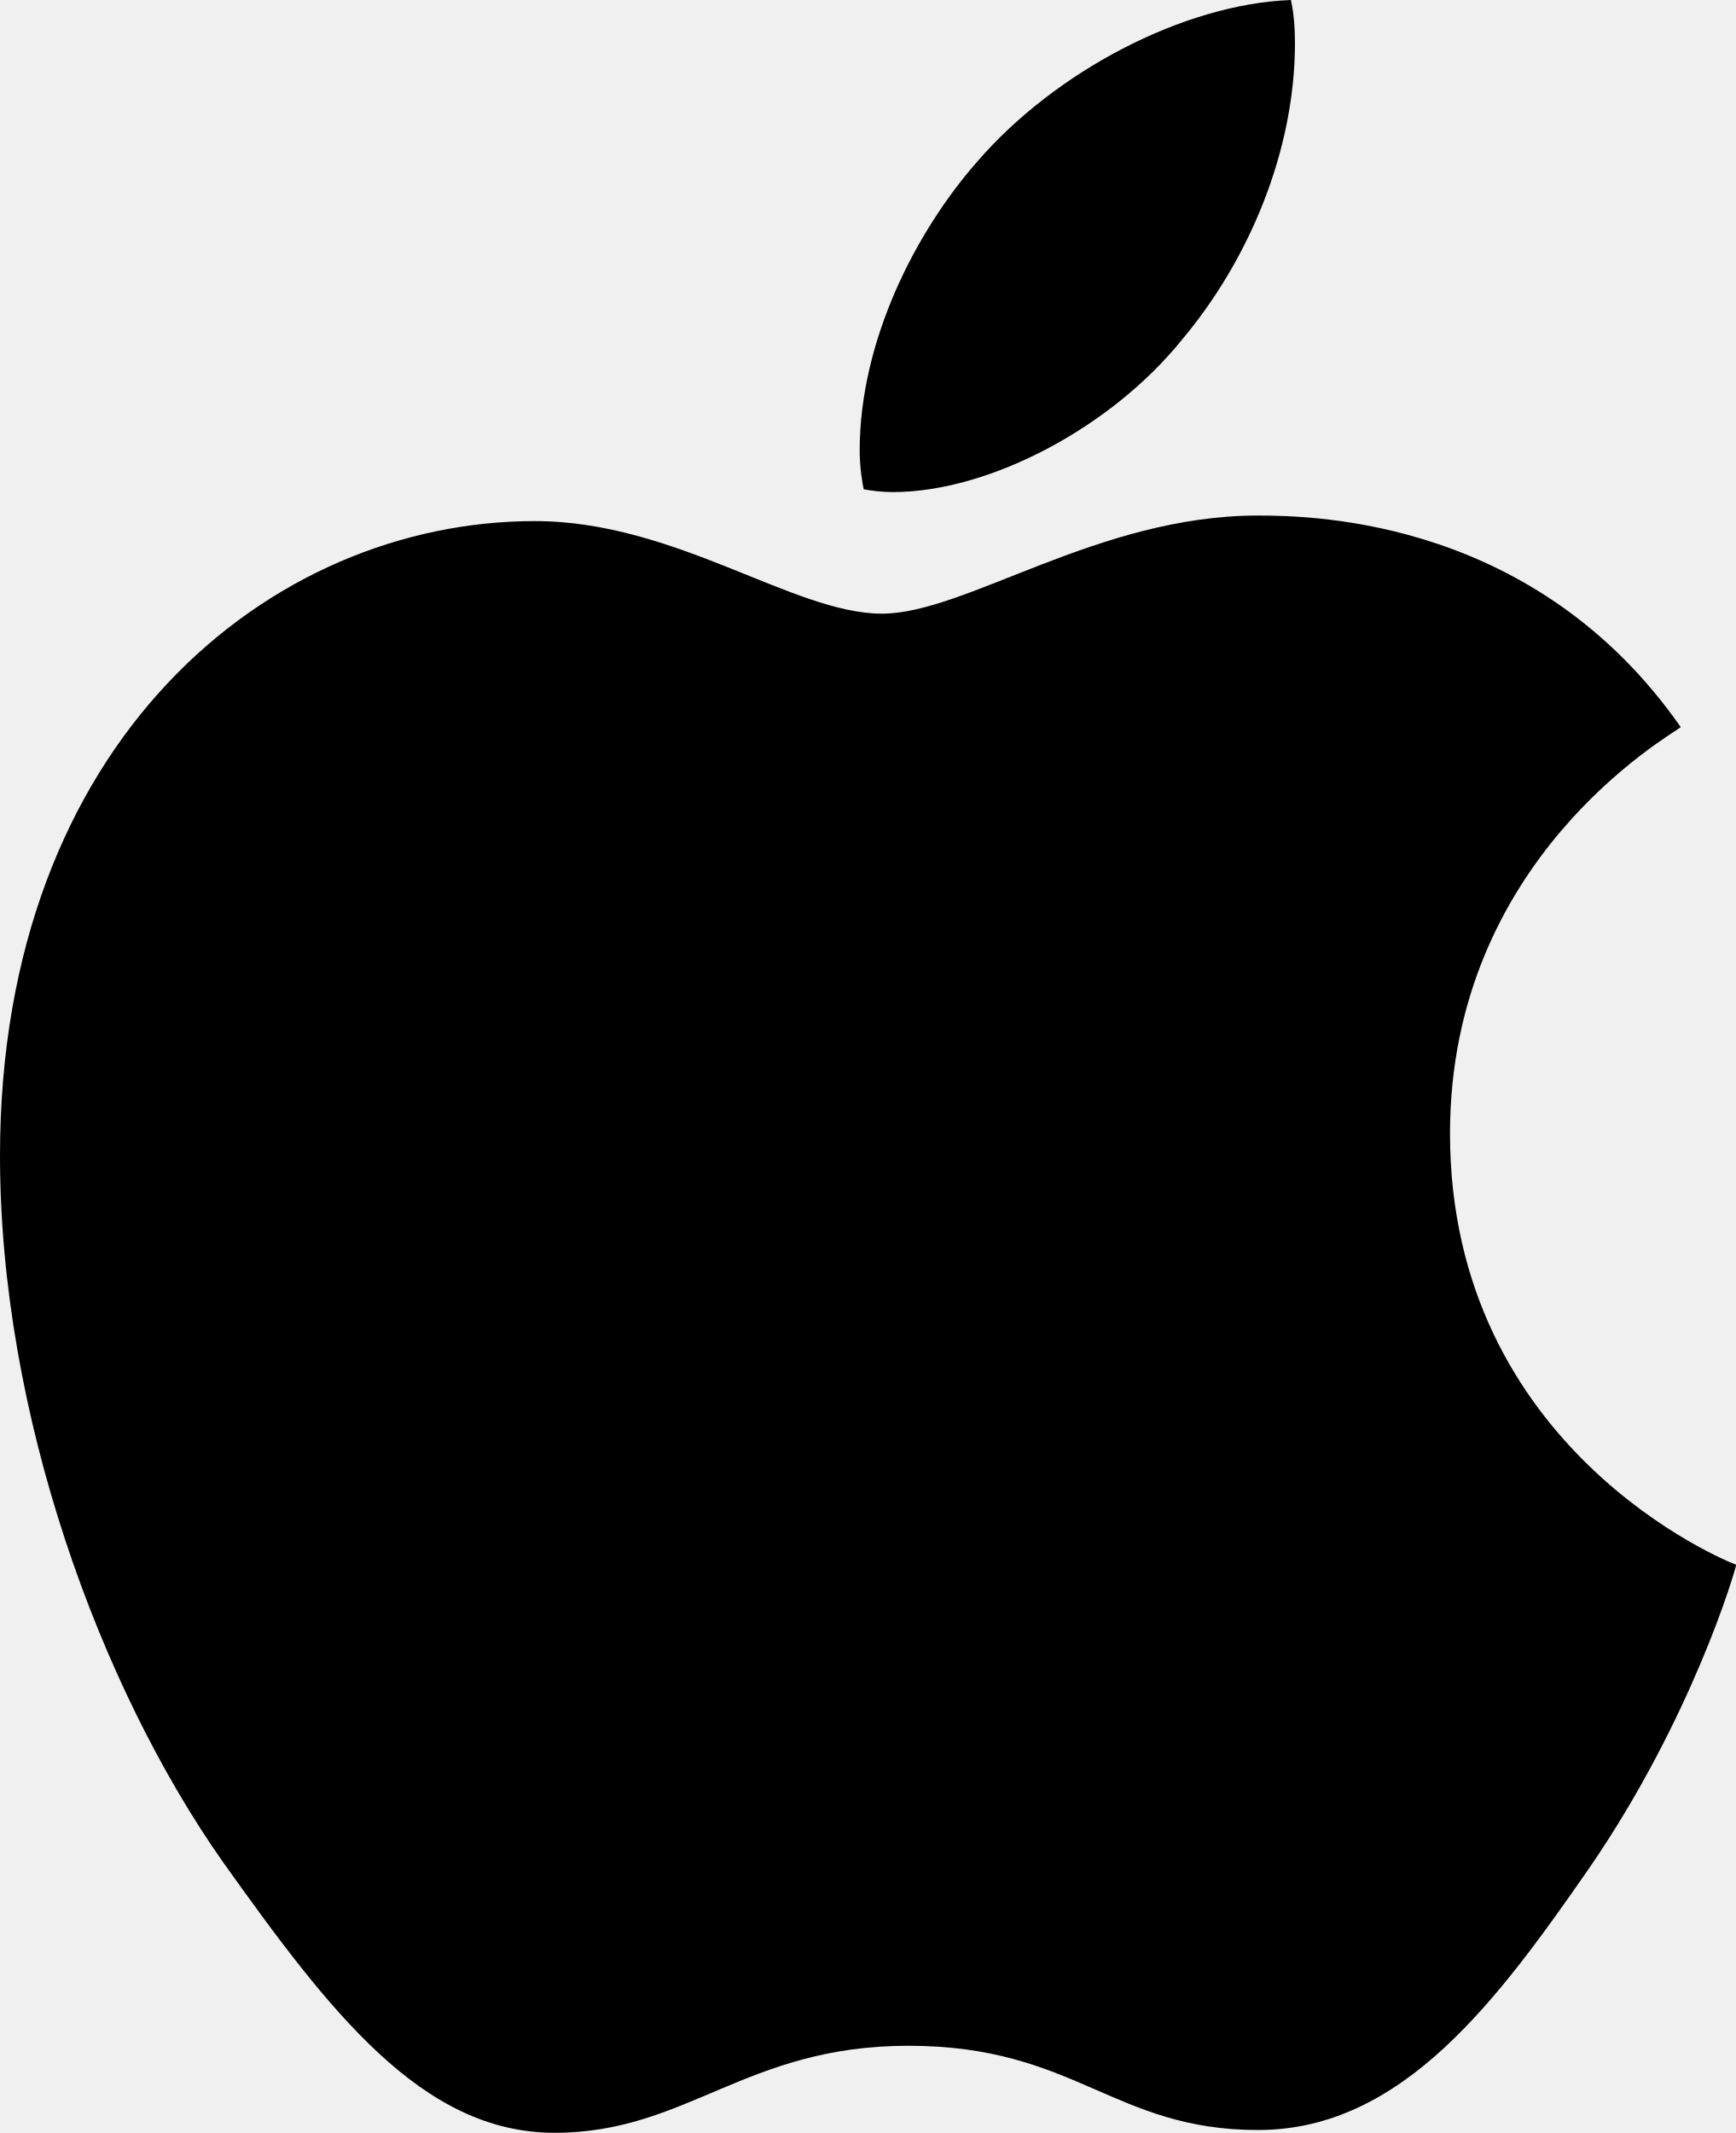
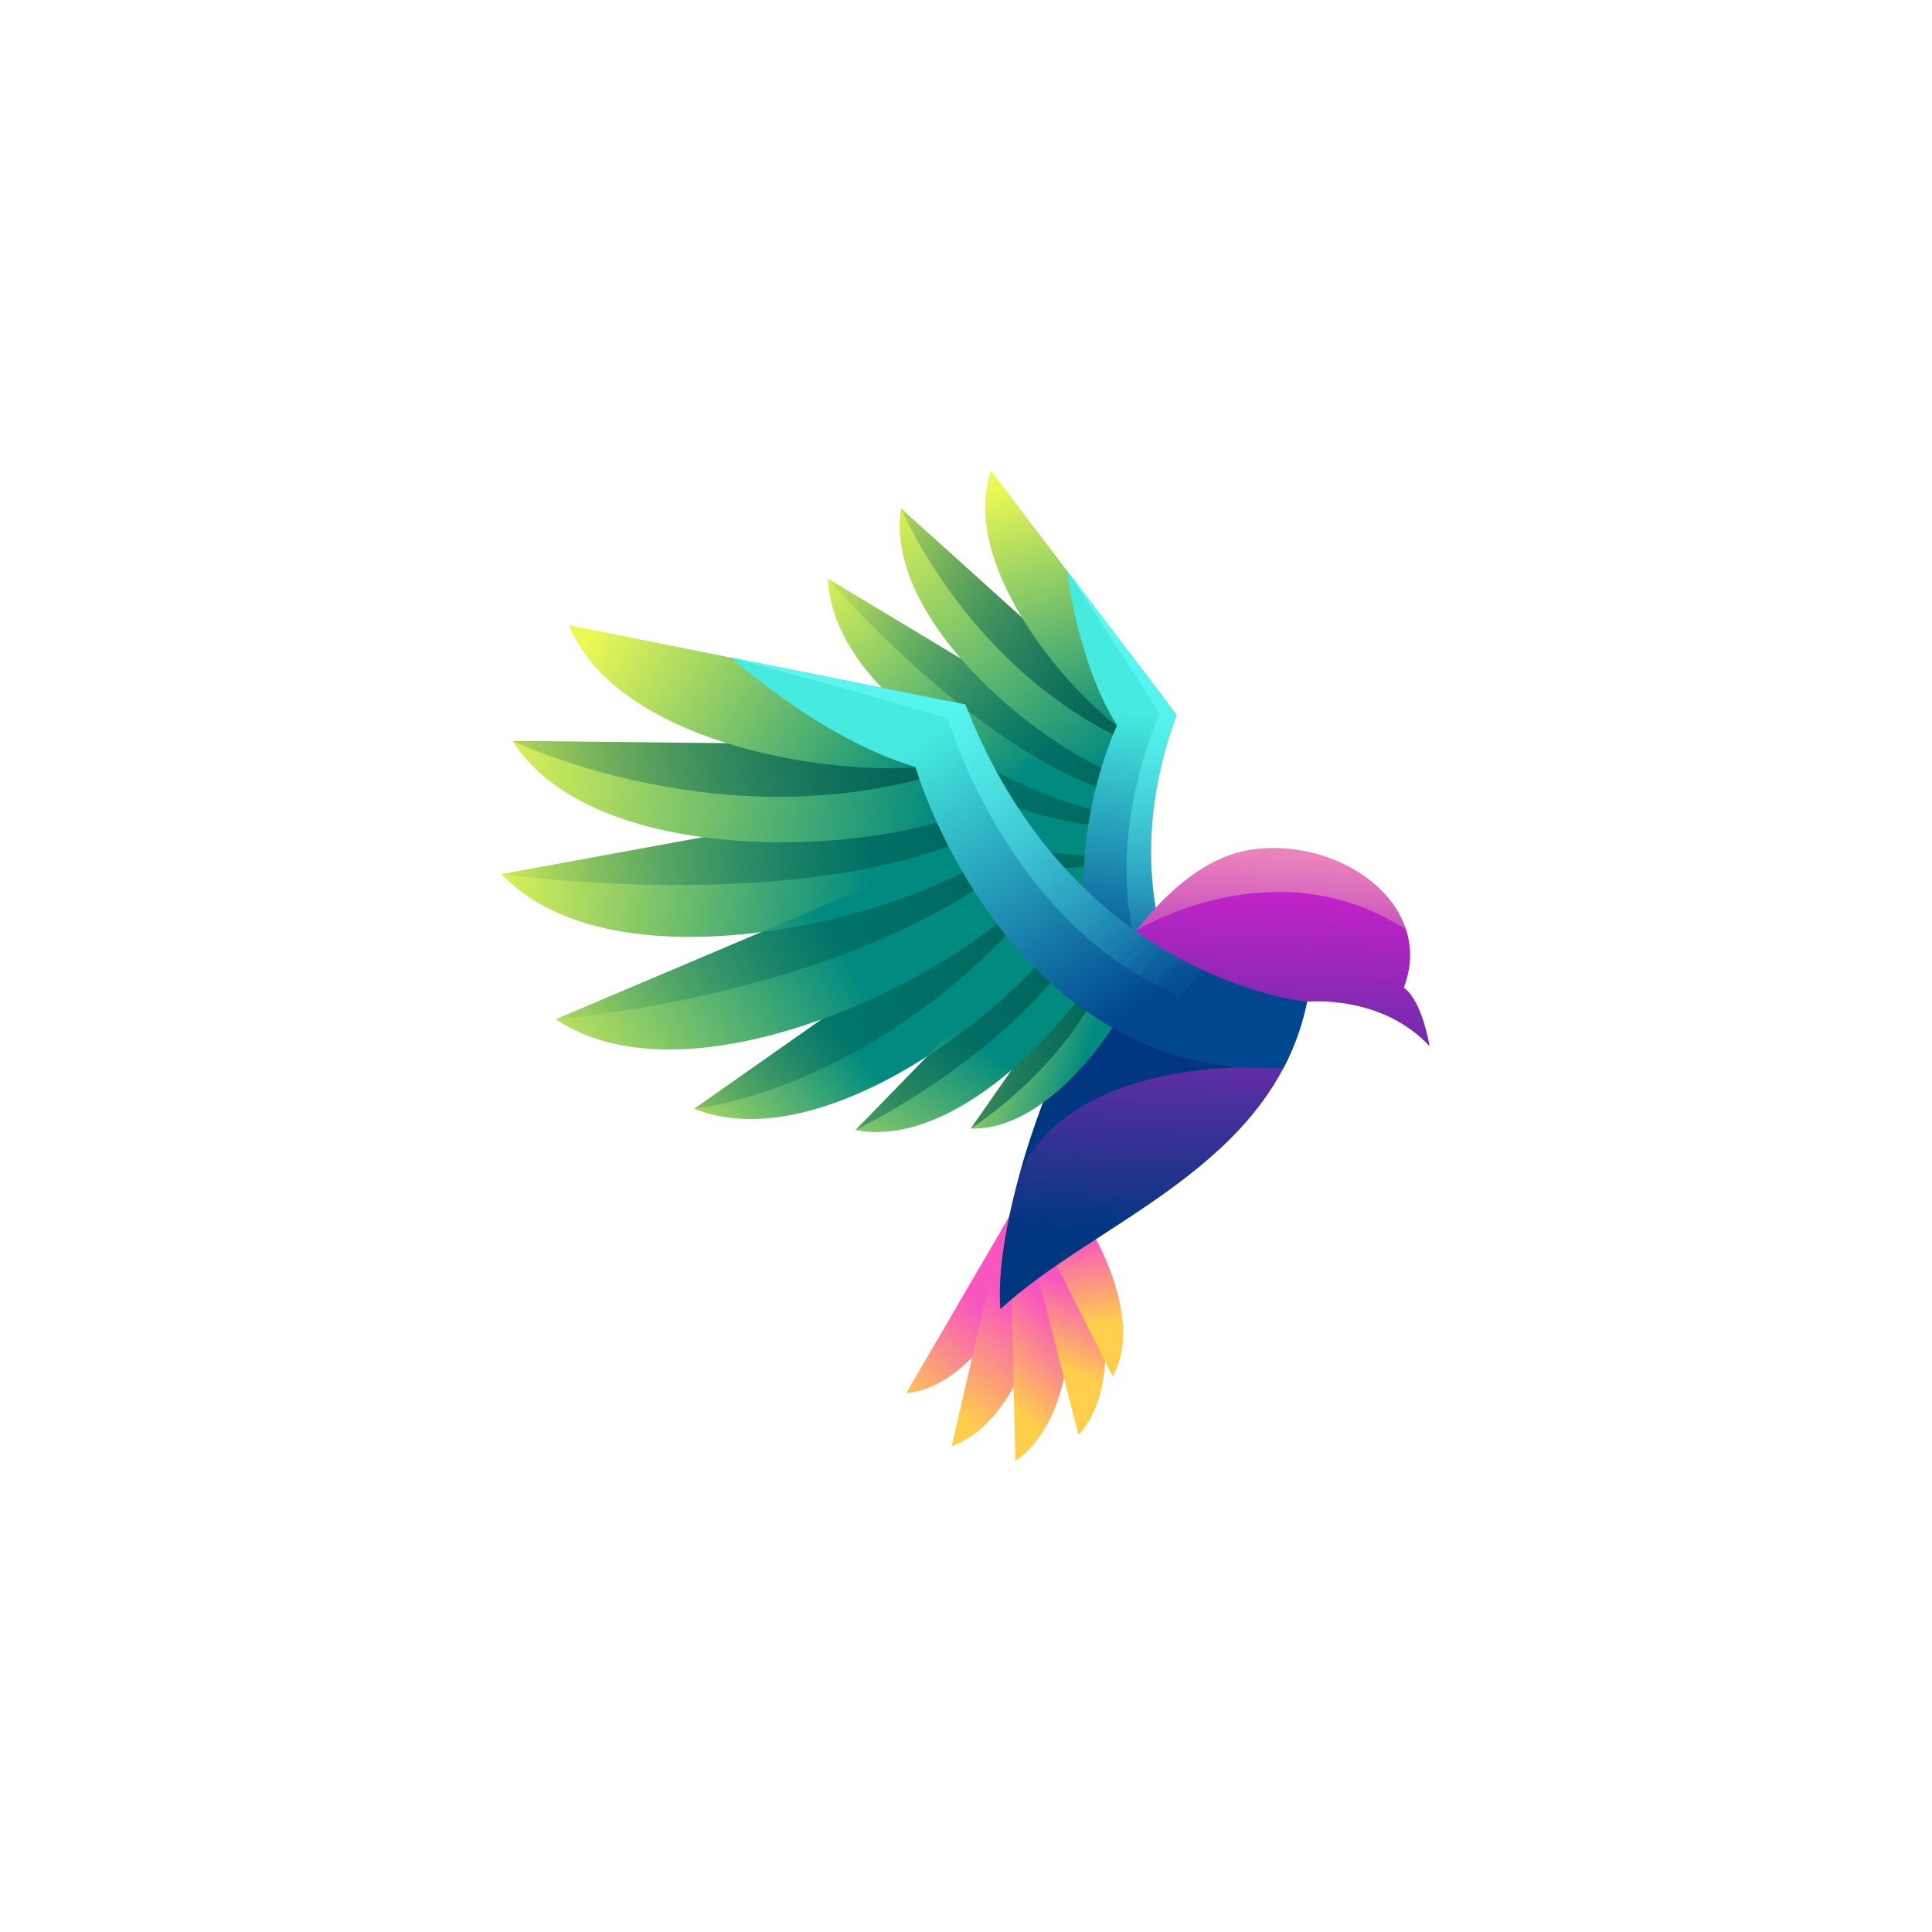
- <svg xmlns="http://www.w3.org/2000/svg" xml:space="preserve" width="814" height="1000">
-   <path d="M788.1 340.9c-5.8 4.5-108.2 62.2-108.2 190.5 0 148.4 130.3 200.9 134.2 202.2-.6 3.2-20.7 71.9-68.7 141.9-42.8 61.6-87.5 123.1-155.5 123.1s-85.5-39.5-164-39.5c-76.5 0-103.7 40.8-165.9 40.8s-105.6-57-155.5-127C46.7 790.7 0 663 0 541.8c0-194.4 126.4-297.5 250.8-297.5 66.1 0 121.2 43.4 162.7 43.4 39.5 0 101.1-46 176.3-46 28.5 0 130.9 2.6 198.3 99.2zm-234-181.5c31.1-36.9 53.1-88.1 53.1-139.3 0-7.1-.6-14.3-1.9-20.1-50.6 1.9-110.8 33.7-147.1 75.8-28.5 32.4-55.1 83.6-55.1 135.5 0 7.8 1.3 15.6 1.9 18.1 3.2.6 8.4 1.3 13.6 1.3 45.4 0 102.5-30.4 135.5-71.3z" />
+ <svg xmlns="http://www.w3.org/2000/svg" xmlns:xlink="http://www.w3.org/1999/xlink" version="1.1" id="Layer_1" x="0px" y="0px" viewBox="0 0 4000 4000" style="enable-background:new 0 0 4000 4000;" xml:space="preserve">
+   <rect style="fill:#FFFFFF;" width="4000" height="4000" />
+   <g>
+     <g>
+       <defs>
+         <path id="SVGID_1_" d="M2231.487,1929.11l-229.207,55.746c82.079,76.768,253.639,44.906,360.565-2.739     c-7.139-26.856-11.979-54.051-14.847-81.342L2231.487,1929.11z" />
+       </defs>
+       <clipPath id="SVGID_00000087399180922875127220000001222598070208756138_">
+         <use xlink:href="#SVGID_1_" style="overflow:visible;" />
+       </clipPath>
+       <linearGradient id="SVGID_00000040570993614435590860000003851313620895904414_" gradientUnits="userSpaceOnUse" x1="2209.291" y1="2024.105" x2="2080.357" y2="1817.137">
+         <stop offset="0" style="stop-color:#008A80" />
+         <stop offset="1" style="stop-color:#EBF855" />
+       </linearGradient>
+       <rect x="2002.28" y="1900.775" style="clip-path:url(#SVGID_00000087399180922875127220000001222598070208756138_);fill:url(#SVGID_00000040570993614435590860000003851313620895904414_);" width="360.565" height="160.849" />
+     </g>
+     <defs>
+       <filter id="Adobe_OpacityMaskFilter" filterUnits="userSpaceOnUse" x="2002.28" y="1900.775" width="349.192" height="89.685">
+         <feColorMatrix type="matrix" values="1 0 0 0 0  0 1 0 0 0  0 0 1 0 0  0 0 0 1 0" />
+       </filter>
+     </defs>
+     <mask maskUnits="userSpaceOnUse" x="2002.28" y="1900.775" width="349.192" height="89.685" id="SVGID_00000053547013743428339850000000747373572175890841_">
+       <g style="filter:url(#Adobe_OpacityMaskFilter);">
+         <linearGradient id="SVGID_00000139254209928277338070000017404687890953052588_" gradientUnits="userSpaceOnUse" x1="909.129" y1="4620.676" x2="-89.803" y2="4268.249" gradientTransform="matrix(1 0 0 1 1567.243 -2569.394)">
+           <stop offset="0" style="stop-color:#FFFFFF" />
+           <stop offset="1" style="stop-color:#000000" />
+         </linearGradient>
+         <rect x="2002.28" y="1900.775" style="fill:url(#SVGID_00000139254209928277338070000017404687890953052588_);" width="349.192" height="89.687" />
+       </g>
+     </mask>
+     <path style="mask:url(#SVGID_00000053547013743428339850000000747373572175890841_);fill-rule:evenodd;clip-rule:evenodd;fill:#005B50;" d="   M2231.487,1929.11l-229.207,55.746c0,0,195.44,32.073,349.192-57.253c-1.377-8.925-2.531-17.871-3.474-26.828L2231.487,1929.11z" />
+     <g>
+       <defs>
+         <path id="SVGID_00000039856790168267124060000004923808892902026907_" d="M2153.642,1844.946l-288.641,22.007     c95.233,123.641,356.843,101.581,487.67,52.387c-5.165-29.478-7.972-59.218-8.776-88.9L2153.642,1844.946z" />
+       </defs>
+       <clipPath id="SVGID_00000063635688485569972820000011403311874336127676_">
+         <use xlink:href="#SVGID_00000039856790168267124060000004923808892902026907_" style="overflow:visible;" />
+       </clipPath>
+       <linearGradient id="SVGID_00000118360082145364957490000009020549245808896163_" gradientUnits="userSpaceOnUse" x1="2104.913" y1="1911.548" x2="1730.148" y2="2010.086">
+         <stop offset="0" style="stop-color:#008A80" />
+         <stop offset="1" style="stop-color:#EBF855" />
+       </linearGradient>
+       <rect x="1865.001" y="1830.44" style="clip-path:url(#SVGID_00000063635688485569972820000011403311874336127676_);fill:url(#SVGID_00000118360082145364957490000009020549245808896163_);" width="487.67" height="160.154" />
+     </g>
+     <g>
+       <defs>
+         <path id="SVGID_00000105404881709611065580000006566935501824412311_" d="M2063.365,1715.134l-366.115-40.774     c99.305,195.821,495.023,217.106,647.152,169.149c-1.522-32.449-0.636-64.869,2.15-96.84L2063.365,1715.134z" />
+       </defs>
+       <clipPath id="SVGID_00000079465982004554847430000004223699395012639650_">
+         <use xlink:href="#SVGID_00000105404881709611065580000006566935501824412311_" style="overflow:visible;" />
+       </clipPath>
+       <linearGradient id="SVGID_00000109026134075231222230000015182379860019683467_" gradientUnits="userSpaceOnUse" x1="1949.057" y1="1780.947" x2="1578.679" y2="1770.95">
+         <stop offset="0" style="stop-color:#008A80" />
+         <stop offset="1" style="stop-color:#EBF855" />
+       </linearGradient>
+       <rect x="1697.25" y="1674.36" style="clip-path:url(#SVGID_00000079465982004554847430000004223699395012639650_);fill:url(#SVGID_00000109026134075231222230000015182379860019683467_);" width="649.302" height="217.106" />
+     </g>
+     <g>
+       <defs>
+         <path id="SVGID_00000060003351850731299530000010023134408714895550_" d="M2027.933,1558.932l-400.594-133.799     c68.528,259.808,563.433,377.948,717.823,339.977c1.626-25.581,4.495-50.928,8.368-75.819l-7.103-23.982L2027.933,1558.932z" />
+       </defs>
+       <clipPath id="SVGID_00000048477326803038248170000003856413118114268316_">
+         <use xlink:href="#SVGID_00000060003351850731299530000010023134408714895550_" style="overflow:visible;" />
+       </clipPath>
+       <linearGradient id="SVGID_00000108994236679642004070000010548710935765570945_" gradientUnits="userSpaceOnUse" x1="2042.337" y1="1624.618" x2="1484.269" y2="1511.596">
+         <stop offset="0" style="stop-color:#008A80" />
+         <stop offset="1" style="stop-color:#EBF855" />
+       </linearGradient>
+       <rect x="1627.339" y="1425.133" style="clip-path:url(#SVGID_00000048477326803038248170000003856413118114268316_);fill:url(#SVGID_00000108994236679642004070000010548710935765570945_);" width="726.191" height="377.948" />
+     </g>
+     <g>
+       <defs>
+         <path id="SVGID_00000170978875725731331730000012060584535860684683_" d="M2075.977,1415.889l-361.815-217.868     c10.579,276.566,495.425,504.998,639.984,487.276c3.327-20.792,7.358-41.228,11.88-61.228l-2.386-34.964L2075.977,1415.889z" />
+       </defs>
+       <clipPath id="SVGID_00000051358902877572890800000012815131224323654809_">
+         <use xlink:href="#SVGID_00000170978875725731331730000012060584535860684683_" style="overflow:visible;" />
+       </clipPath>
+       <linearGradient id="SVGID_00000036955665964067993160000007943152249288194743_" gradientUnits="userSpaceOnUse" x1="2155.258" y1="1580.74" x2="1741.732" y2="1113.149">
+         <stop offset="0" style="stop-color:#008A80" />
+         <stop offset="1" style="stop-color:#EBF855" />
+       </linearGradient>
+       <rect x="1714.162" y="1198.021" style="clip-path:url(#SVGID_00000051358902877572890800000012815131224323654809_);fill:url(#SVGID_00000036955665964067993160000007943152249288194743_);" width="651.865" height="504.998" />
+     </g>
+     <g>
+       <defs>
+         <path id="SVGID_00000035501848703014664720000008427529582331528611_" d="M2160.128,1318.551l-294.725-265.997     c-39.821,256.583,364.863,553.759,502.214,564.467c7.226-30.955,15.664-60.74,24.693-88.923L2160.128,1318.551z" />
+       </defs>
+       <clipPath id="SVGID_00000170990994964675554250000001314888694741081729_">
+         <use xlink:href="#SVGID_00000035501848703014664720000008427529582331528611_" style="overflow:visible;" />
+       </clipPath>
+       <linearGradient id="SVGID_00000099663740557331434410000010130937879850959525_" gradientUnits="userSpaceOnUse" x1="2305.807" y1="1572.692" x2="1837.095" y2="1006.26">
+         <stop offset="0" style="stop-color:#008A80" />
+         <stop offset="1" style="stop-color:#EBF855" />
+       </linearGradient>
+       <rect x="1825.582" y="1052.554" style="clip-path:url(#SVGID_00000170990994964675554250000001314888694741081729_);fill:url(#SVGID_00000099663740557331434410000010130937879850959525_);" width="566.727" height="564.467" />
+     </g>
+     <g>
+       <defs>
+         <path id="SVGID_00000095316121010073756860000001354047564814835876_" d="M2266.083,1256.474l-213.979-281.292     c-74.612,210.768,208.337,523.322,334.085,572.536c9.898-32.786,20.737-63.594,31.648-91.759L2266.083,1256.474z" />
+       </defs>
+       <clipPath id="SVGID_00000173126934224341213870000000737058930717436293_">
+         <use xlink:href="#SVGID_00000095316121010073756860000001354047564814835876_" style="overflow:visible;" />
+       </clipPath>
+       <linearGradient id="SVGID_00000095327106054733186830000014737734627325570726_" gradientUnits="userSpaceOnUse" x1="2283.711" y1="1528.14" x2="2112.24" y2="996.694">
+         <stop offset="0" style="stop-color:#008A80" />
+         <stop offset="1" style="stop-color:#EBF855" />
+       </linearGradient>
+       <rect x="1977.491" y="975.182" style="clip-path:url(#SVGID_00000173126934224341213870000000737058930717436293_);fill:url(#SVGID_00000095327106054733186830000014737734627325570726_);" width="440.346" height="572.536" />
+     </g>
+     <g>
+       <defs>
+         <path id="SVGID_00000084511278257549108470000015008585344540960413_" d="M2401.493,1923.77     c-27.088-115.273-30.629-265.396,34.719-443.656l-226.836-298.187c0,0,20.997,189.269,103.245,319.781     c0,0-108.812,230.078-53.333,462.39c23.046,96.501,74.439,193.385,173.752,274.324c33.108-12.621,65.43-30.041,96.609-53.552     C2529.649,2184.871,2440.792,2090.997,2401.493,1923.77" />
+       </defs>
+       <clipPath id="SVGID_00000083782465833069699620000003667443248126415489_">
+         <use xlink:href="#SVGID_00000084511278257549108470000015008585344540960413_" style="overflow:visible;" />
+       </clipPath>
+       <linearGradient id="SVGID_00000138573301742846379340000008487765407734588592_" gradientUnits="userSpaceOnUse" x1="2326.974" y1="2014.11" x2="2396.541" y2="1482.256">
+         <stop offset="0" style="stop-color:#00478F" />
+         <stop offset="1" style="stop-color:#47EADF" />
+       </linearGradient>
+       <rect x="2203.809" y="1181.928" style="clip-path:url(#SVGID_00000083782465833069699620000003667443248126415489_);fill:url(#SVGID_00000138573301742846379340000008487765407734588592_);" width="325.84" height="1056.495" />
+     </g>
+     <defs>
+       <filter id="Adobe_OpacityMaskFilter_00000005258219785809177130000003353470112916972444_" filterUnits="userSpaceOnUse" x="2209.376" y="1181.928" width="320.272" height="1019.399">
+         <feColorMatrix type="matrix" values="1 0 0 0 0  0 1 0 0 0  0 0 1 0 0  0 0 0 1 0" />
+       </filter>
+     </defs>
+     <mask maskUnits="userSpaceOnUse" x="2209.376" y="1181.928" width="320.272" height="1019.399" id="SVGID_00000106828302898875275590000013611606541748726165_">
+       <g style="filter:url(#Adobe_OpacityMaskFilter_00000005258219785809177130000003353470112916972444_);">
+         <linearGradient id="SVGID_00000044865726963560496080000007971607681419947415_" gradientUnits="userSpaceOnUse" x1="711.168" y1="3686.067" x2="829.799" y2="4614.82" gradientTransform="matrix(1 0 0 1 1587.546 -2548.722)">
+           <stop offset="0" style="stop-color:#FFFFFF" />
+           <stop offset="1" style="stop-color:#000000" />
+         </linearGradient>
+         <rect x="2209.376" y="1181.928" style="fill:url(#SVGID_00000044865726963560496080000007971607681419947415_);" width="320.274" height="1019.399" />
+       </g>
+     </mask>
+     <path style="mask:url(#SVGID_00000106828302898875275590000013611606541748726165_);fill-rule:evenodd;clip-rule:evenodd;fill:#5EF9F6;" d="   M2401.493,1923.77c-27.088-115.273-30.629-265.396,34.719-443.656l-226.836-298.187c0,0,109.635,165.317,191.884,295.826   c0,0-108.813,230.081-53.335,462.393c21.811,91.331,69.023,183.003,158.213,261.18c7.903-5.12,15.744-10.599,23.51-16.456   C2529.649,2184.871,2440.792,2090.997,2401.493,1923.77" />
+     <defs>
+       <filter id="Adobe_OpacityMaskFilter_00000005977334857534198540000013245679368478325893_" filterUnits="userSpaceOnUse" x="1865.403" y="1052.554" width="446.822" height="467.934">
+         <feColorMatrix type="matrix" values="1 0 0 0 0  0 1 0 0 0  0 0 1 0 0  0 0 0 1 0" />
+       </filter>
+     </defs>
+     <mask maskUnits="userSpaceOnUse" x="1865.403" y="1052.554" width="446.822" height="467.934" id="SVGID_00000137810748396585731500000001080850558613006006_">
+       <g style="filter:url(#Adobe_OpacityMaskFilter_00000005977334857534198540000013245679368478325893_);">
+         <linearGradient id="SVGID_00000122681946061383599090000018419281883325725594_" gradientUnits="userSpaceOnUse" x1="914.591" y1="4036.037" x2="120.789" y2="3755.727" gradientTransform="matrix(1 0 0 1 1553.824 -2615.468)">
+           <stop offset="0" style="stop-color:#FFFFFF" />
+           <stop offset="1" style="stop-color:#000000" />
+         </linearGradient>
+         <rect x="1865.403" y="1052.557" style="fill:url(#SVGID_00000122681946061383599090000018419281883325725594_);" width="446.822" height="467.931" />
+       </g>
+     </mask>
+     <path style="mask:url(#SVGID_00000137810748396585731500000001080850558613006006_);fill-rule:evenodd;clip-rule:evenodd;fill:#005B50;" d="   M1865.403,1052.554c0,0,130.857,312.036,439.148,467.934c3.904-9.613,6.683-15.766,7.674-17.921   c-65.099-50.489-141.393-132.853-196.66-224.239L1865.403,1052.554z" />
+     <defs>
+       <filter id="Adobe_OpacityMaskFilter_00000113347929202627190550000017291615052393521567_" filterUnits="userSpaceOnUse" x="1714.162" y="1198.021" width="566.13" height="431.209">
+         <feColorMatrix type="matrix" values="1 0 0 0 0  0 1 0 0 0  0 0 1 0 0  0 0 0 1 0" />
+       </filter>
+     </defs>
+     <mask maskUnits="userSpaceOnUse" x="1714.162" y="1198.021" width="566.13" height="431.209" id="SVGID_00000125589731631494854010000018127493565065840777_">
+       <g style="filter:url(#Adobe_OpacityMaskFilter_00000113347929202627190550000017291615052393521567_);">
+         <linearGradient id="SVGID_00000011009070958845419270000002082728912850960285_" gradientUnits="userSpaceOnUse" x1="1084.431" y1="4239.358" x2="85.499" y2="3886.932" gradientTransform="matrix(1 0 0 1 1538.997 -2604.808)">
+           <stop offset="0" style="stop-color:#FFFFFF" />
+           <stop offset="1" style="stop-color:#000000" />
+         </linearGradient>
+         <rect x="1714.162" y="1198.018" style="fill:url(#SVGID_00000011009070958845419270000002082728912850960285_);" width="566.13" height="431.211" />
+       </g>
+     </mask>
+     <path style="mask:url(#SVGID_00000125589731631494854010000018127493565065840777_);fill-rule:evenodd;clip-rule:evenodd;fill:#005B50;" d="   M2280.291,1589.466c-88.185-41.36-203.545-125.038-290.671-225.578l-275.458-165.867c0,0,274.791,322.453,555.035,431.209   C2272.812,1615.012,2276.571,1601.709,2280.291,1589.466" />
+     <defs>
+       <filter id="Adobe_OpacityMaskFilter_00000009562936933188453810000013584949532106223548_" filterUnits="userSpaceOnUse" x="1627.339" y="1425.133" width="631.504" height="282.781">
+         <feColorMatrix type="matrix" values="1 0 0 0 0  0 1 0 0 0  0 0 1 0 0  0 0 0 1 0" />
+       </filter>
+     </defs>
+     <mask maskUnits="userSpaceOnUse" x="1627.339" y="1425.133" width="631.504" height="282.781" id="SVGID_00000004546757863764192460000014935103043904082840_">
+       <g style="filter:url(#Adobe_OpacityMaskFilter_00000009562936933188453810000013584949532106223548_);">
+         <linearGradient id="SVGID_00000076593848079337440430000002407479278331336621_" gradientUnits="userSpaceOnUse" x1="1038.977" y1="4384.602" x2="40.047" y2="4032.177" gradientTransform="matrix(1 0 0 1 1530.486 -2597.094)">
+           <stop offset="0" style="stop-color:#FFFFFF" />
+           <stop offset="1" style="stop-color:#000000" />
+         </linearGradient>
+         <rect x="1627.339" y="1425.13" style="fill:url(#SVGID_00000076593848079337440430000002407479278331336621_);" width="631.503" height="282.784" />
+       </g>
+     </mask>
+     <path style="mask:url(#SVGID_00000004546757863764192460000014935103043904082840_);fill-rule:evenodd;clip-rule:evenodd;fill:#005B50;" d="   M1627.339,1425.133c0,0,307.124,232.957,625.634,282.781c1.781-11.304,3.756-22.306,5.87-32.967   c-85.438-21.093-198.274-70.549-299.095-138.787L1627.339,1425.133z" />
+     <defs>
+       <filter id="Adobe_OpacityMaskFilter_00000016765488470837050480000004165591080111596176_" filterUnits="userSpaceOnUse" x="1697.25" y="1674.36" width="548.319" height="123.471">
+         <feColorMatrix type="matrix" values="1 0 0 0 0  0 1 0 0 0  0 0 1 0 0  0 0 0 1 0" />
+       </filter>
+     </defs>
+     <mask maskUnits="userSpaceOnUse" x="1697.25" y="1674.36" width="548.319" height="123.471" id="SVGID_00000065046429250578955640000007857398839266008237_">
+       <g style="filter:url(#Adobe_OpacityMaskFilter_00000016765488470837050480000004165591080111596176_);">
+         <linearGradient id="SVGID_00000160870093685804357850000010517361632833275050_" gradientUnits="userSpaceOnUse" x1="982.005" y1="4517.651" x2="-16.827" y2="4165.327" gradientTransform="matrix(1 0 0 1 1537.34 -2588.279)">
+           <stop offset="0" style="stop-color:#FFFFFF" />
+           <stop offset="1" style="stop-color:#000000" />
+         </linearGradient>
+         <rect x="1697.25" y="1674.36" style="fill:url(#SVGID_00000160870093685804357850000010517361632833275050_);" width="548.317" height="123.471" />
+       </g>
+     </mask>
+     <path style="mask:url(#SVGID_00000065046429250578955640000007857398839266008237_);fill-rule:evenodd;clip-rule:evenodd;fill:#005B50;" d="   M1697.25,1674.36c0,0,203.678,147.15,546.939,120.167c0.339-7.827,0.801-15.58,1.38-23.242   c-86.299-4.455-199.26-27.957-305.444-69.874L1697.25,1674.36z" />
+     <defs>
+       <filter id="Adobe_OpacityMaskFilter_00000022528204066000805060000008351687247789096353_" filterUnits="userSpaceOnUse" x="1865.001" y="1854.628" width="382.473" height="48.334">
+         <feColorMatrix type="matrix" values="1 0 0 0 0  0 1 0 0 0  0 0 1 0 0  0 0 0 1 0" />
+       </filter>
+     </defs>
+     <mask maskUnits="userSpaceOnUse" x="1865.001" y="1854.628" width="382.473" height="48.334" id="SVGID_00000181084899398912609900000014702532463927439510_">
+       <g style="filter:url(#Adobe_OpacityMaskFilter_00000022528204066000805060000008351687247789096353_);">
+         <linearGradient id="SVGID_00000103259279221748783520000002667104382240983191_" gradientUnits="userSpaceOnUse" x1="930.222" y1="4607.688" x2="-68.708" y2="4255.262" gradientTransform="matrix(1 0 0 1 1553.785 -2577.972)">
+           <stop offset="0" style="stop-color:#FFFFFF" />
+           <stop offset="1" style="stop-color:#000000" />
+         </linearGradient>
+         <rect x="1865.001" y="1854.631" style="fill:url(#SVGID_00000103259279221748783520000002667104382240983191_);" width="382.473" height="48.333" />
+       </g>
+     </mask>
+     <path style="mask:url(#SVGID_00000181084899398912609900000014702532463927439510_);fill-rule:evenodd;clip-rule:evenodd;fill:#005B50;" d="   M1865.001,1866.953c0,0,192.769,54.648,382.473,29.301c-1.307-11.553-2.264-23.048-2.91-34.449   c-64.464,5.94-141.574,4.418-217.935-7.177L1865.001,1866.953z" />
+     <g>
+       <defs>
+         <path id="SVGID_00000039824616040567712430000003013730449920087956_" d="M1876.336,2884.281     c175.758-15.859,305.313-331.54,289.829-423.885c-14.382,0.209-28.509-0.017-42.27-0.588L1876.336,2884.281z" />
+       </defs>
+       <clipPath id="SVGID_00000045596561712648818670000000676738811111865744_">
+         <use xlink:href="#SVGID_00000039824616040567712430000003013730449920087956_" style="overflow:visible;" />
+       </clipPath>
+       <linearGradient id="SVGID_00000139269703832477812620000009424034467566179216_" gradientUnits="userSpaceOnUse" x1="1843.133" y1="2888.104" x2="2009.502" y2="2694.701">
+         <stop offset="0" style="stop-color:#FFCE4B" />
+         <stop offset="1" style="stop-color:#F856BF" />
+       </linearGradient>
+       <rect x="1876.336" y="2459.808" style="clip-path:url(#SVGID_00000045596561712648818670000000676738811111865744_);fill:url(#SVGID_00000139269703832477812620000009424034467566179216_);" width="305.313" height="424.472" />
+     </g>
+     <g>
+       <defs>
+         <path id="SVGID_00000117637517772314905240000009374561649866164380_" d="M2039.131,2695.915l-68.857,298.573     c188-69.389,236.643-453.826,192.343-550.487c-11.716,3.347-23.348,6.383-34.834,9.142l-54.029,92.636L2039.131,2695.915z" />
+       </defs>
+       <clipPath id="SVGID_00000013188574502603726790000015893936836969894531_">
+         <use xlink:href="#SVGID_00000117637517772314905240000009374561649866164380_" style="overflow:visible;" />
+       </clipPath>
+       <linearGradient id="SVGID_00000148622594034591534920000011641537157538313899_" gradientUnits="userSpaceOnUse" x1="1950.233" y1="2912.008" x2="2102.526" y2="2699.837">
+         <stop offset="0" style="stop-color:#FFCE4B" />
+         <stop offset="1" style="stop-color:#F856BF" />
+       </linearGradient>
+       <rect x="1970.274" y="2444.002" style="clip-path:url(#SVGID_00000013188574502603726790000015893936836969894531_);fill:url(#SVGID_00000148622594034591534920000011641537157538313899_);" width="236.643" height="550.487" />
+     </g>
+     <g>
+       <defs>
+         <path id="SVGID_00000173859537159008232710000017558674214784702872_" d="M2095.202,2709.891l6.845,315.109     c169.905-116.723,121.193-512.332,52.581-597.507c-5.916,3.437-11.832,6.781-17.734,10.026l-45.896,78.695L2095.202,2709.891z" />
+       </defs>
+       <clipPath id="SVGID_00000129181642213624086420000010854321738797824421_">
+         <use xlink:href="#SVGID_00000173859537159008232710000017558674214784702872_" style="overflow:visible;" />
+       </clipPath>
+       <linearGradient id="SVGID_00000107571614676245137800000001946476924327923098_" gradientUnits="userSpaceOnUse" x1="2050.537" y1="2868.358" x2="2188.039" y2="2719.124">
+         <stop offset="0" style="stop-color:#FFCE4B" />
+         <stop offset="1" style="stop-color:#F856BF" />
+       </linearGradient>
+       <rect x="2090.999" y="2427.493" style="clip-path:url(#SVGID_00000129181642213624086420000010854321738797824421_);fill:url(#SVGID_00000107571614676245137800000001946476924327923098_);" width="180.954" height="597.507" />
+     </g>
+     <g>
+       <defs>
+         <path id="SVGID_00000180332606349677012850000010824196029691254926_" d="M2159.698,2684.49l73.183,286.607     c130.529-142.794,1.975-494.095-78.84-557.387c-2.367,2.229-4.741,4.433-7.119,6.617l-38.028,65.202L2159.698,2684.49z" />
+       </defs>
+       <clipPath id="SVGID_00000027581376607356140750000013489786049462766470_">
+         <use xlink:href="#SVGID_00000180332606349677012850000010824196029691254926_" style="overflow:visible;" />
+       </clipPath>
+       <linearGradient id="SVGID_00000132077346789241717090000001558406842556915856_" gradientUnits="userSpaceOnUse" x1="2180.389" y1="2825.363" x2="2244.346" y2="2672.864">
+         <stop offset="0" style="stop-color:#FFCE4B" />
+         <stop offset="1" style="stop-color:#F856BF" />
+       </linearGradient>
+       <rect x="2108.894" y="2413.709" style="clip-path:url(#SVGID_00000027581376607356140750000013489786049462766470_);fill:url(#SVGID_00000132077346789241717090000001558406842556915856_);" width="254.515" height="557.387" />
+     </g>
+     <g>
+       <defs>
+         <path id="SVGID_00000107576361029328622130000003630912845520145085_" d="M2190.867,2626.303l112.748,223.501     c81.828-141.805-88.48-408.678-166.805-446.243l-1.378,2.012c7.015,8.475,11.49,14.753,11.49,14.753l-32.153,55.129     L2190.867,2626.303z" />
+       </defs>
+       <clipPath id="SVGID_00000092453641470330996070000018342289964314078348_">
+         <use xlink:href="#SVGID_00000107576361029328622130000003630912845520145085_" style="overflow:visible;" />
+       </clipPath>
+       <linearGradient id="SVGID_00000021832327226157376550000005493594607307308449_" gradientUnits="userSpaceOnUse" x1="2267.065" y1="2741.63" x2="2240.849" y2="2563.939">
+         <stop offset="0" style="stop-color:#FFCE4B" />
+         <stop offset="1" style="stop-color:#F856BF" />
+       </linearGradient>
+       <rect x="2114.769" y="2403.561" style="clip-path:url(#SVGID_00000092453641470330996070000018342289964314078348_);fill:url(#SVGID_00000021832327226157376550000005493594607307308449_);" width="270.673" height="446.243" />
+     </g>
+     <g>
+       <defs>
+         <path id="SVGID_00000174602798563378657420000001116264699846630277_" d="M1834.941,2016.394l-397.692,279.238     c269.138,106.995,679.099-217.355,787.7-397.577c-29.822-30.763-57.244-63.601-82.398-97.654L1834.941,2016.394z" />
+       </defs>
+       <clipPath id="SVGID_00000156553380317091830130000013276074443789757368_">
+         <use xlink:href="#SVGID_00000174602798563378657420000001116264699846630277_" style="overflow:visible;" />
+       </clipPath>
+       <linearGradient id="SVGID_00000172432140172753336350000000176143509276749453_" gradientUnits="userSpaceOnUse" x1="1761.385" y1="2159.776" x2="1386.314" y2="2473.236">
+         <stop offset="0" style="stop-color:#008A80" />
+         <stop offset="1" style="stop-color:#EBF855" />
+       </linearGradient>
+       <rect x="1437.249" y="1800.401" style="clip-path:url(#SVGID_00000156553380317091830130000013276074443789757368_);fill:url(#SVGID_00000172432140172753336350000000176143509276749453_);" width="787.7" height="602.226" />
+     </g>
+     <g>
+       <defs>
+         <path id="SVGID_00000165949032518233266190000000040367861013395383_" d="M1586.22,1709.419l-548.02,100.329     c251.864,264.301,930.788,67.03,1058.289-76.675c-14.853-23.464-28.703-47.195-41.688-70.928l-32.875-32.494L1586.22,1709.419z" />
+       </defs>
+       <clipPath id="SVGID_00000059275646923911234880000001157003184300904097_">
+         <use xlink:href="#SVGID_00000165949032518233266190000000040367861013395383_" style="overflow:visible;" />
+       </clipPath>
+       <linearGradient id="SVGID_00000019650549505018651110000000950134634208429749_" gradientUnits="userSpaceOnUse" x1="1798.9" y1="1880.613" x2="981.842" y2="1779.118">
+         <stop offset="0" style="stop-color:#008A80" />
+         <stop offset="1" style="stop-color:#EBF855" />
+       </linearGradient>
+       <rect x="1038.2" y="1629.65" style="clip-path:url(#SVGID_00000059275646923911234880000001157003184300904097_);fill:url(#SVGID_00000019650549505018651110000000950134634208429749_);" width="1058.288" height="444.398" />
+     </g>
+     <g>
+       <defs>
+         <path id="SVGID_00000077296120903025626440000008023664614089566104_" d="M1584.488,1539.697l-523.672-5.832     c184.575,288.532,844.214,229.219,989.407,119.928c-19.873-36.927-37.528-73.749-53.195-109.503L1584.488,1539.697z" />
+       </defs>
+       <clipPath id="SVGID_00000087378691885852420070000007218939737168871868_">
+         <use xlink:href="#SVGID_00000077296120903025626440000008023664614089566104_" style="overflow:visible;" />
+       </clipPath>
+       <linearGradient id="SVGID_00000112630564006284357050000010892631090595024826_" gradientUnits="userSpaceOnUse" x1="1938.634" y1="1738.543" x2="980.606" y2="1587.473">
+         <stop offset="0" style="stop-color:#008A80" />
+         <stop offset="1" style="stop-color:#EBF855" />
+       </linearGradient>
+       <rect x="1060.816" y="1533.864" style="clip-path:url(#SVGID_00000087378691885852420070000007218939737168871868_);fill:url(#SVGID_00000112630564006284357050000010892631090595024826_);" width="989.407" height="288.532" />
+     </g>
+     <g>
+       <defs>
+         <path id="SVGID_00000026875905044071991890000003174495583140273288_" d="M2706.127,2073.986c0,0,153.465-16.152,253.619,92.078     c0,0-14.541-93.692-53.31-121.156c66.833-174.003-135.926-315.196-320.205-284.799     c-294.45,48.577-535.832,707.548-514.968,950.344C2269.151,2527.339,2636.142,2416.406,2706.127,2073.986" />
+       </defs>
+       <clipPath id="SVGID_00000067937490662097751640000003983817325355455679_">
+         <use xlink:href="#SVGID_00000026875905044071991890000003174495583140273288_" style="overflow:visible;" />
+       </clipPath>
+       <linearGradient id="SVGID_00000155859970214915945840000004173969192913919930_" gradientUnits="userSpaceOnUse" x1="2499.383" y1="2560.524" x2="2528.454" y2="1765.705">
+         <stop offset="0" style="stop-color:#003780" />
+         <stop offset="1" style="stop-color:#D820D2" />
+       </linearGradient>
+       <rect x="2050.4" y="1729.713" style="clip-path:url(#SVGID_00000067937490662097751640000003983817325355455679_);fill:url(#SVGID_00000155859970214915945840000004173969192913919930_);" width="922.871" height="980.742" />
+     </g>
+     <path style="fill-rule:evenodd;clip-rule:evenodd;fill:#003780;" d="M2112.205,2426.218   c86.165-181.128,327.924-213.114,458.63-216.643c-102.667-8.293-191.442-38.653-267.739-81.815   c-18.797-10.634-36.837-22.045-54.143-34.093c-0.978-0.68-1.952-1.362-2.926-2.047c-5.453,10.19-10.806,20.488-16.057,30.88   c-26.263,51.996-49.917,106.271-70.474,160.476C2141.16,2331.331,2125.283,2379.634,2112.205,2426.218" />
+     <defs>
+       <filter id="Adobe_OpacityMaskFilter_00000116225924080159826040000006850075145646622130_" filterUnits="userSpaceOnUse" x="2351.472" y="1755.968" width="559.643" height="171.64">
+         <feColorMatrix type="matrix" values="1 0 0 0 0  0 1 0 0 0  0 0 1 0 0  0 0 0 1 0" />
+       </filter>
+     </defs>
+     <mask maskUnits="userSpaceOnUse" x="2351.472" y="1755.968" width="559.643" height="171.64" id="SVGID_00000078011708062223777320000010833286543039237297_">
+       <g style="filter:url(#Adobe_OpacityMaskFilter_00000116225924080159826040000006850075145646622130_);">
+         <linearGradient id="SVGID_00000163778332493616607170000001344438387578555027_" gradientUnits="userSpaceOnUse" x1="1051.182" y1="4053.15" x2="1016.5" y2="4644.369" gradientTransform="matrix(1 0 0 1 1601.476 -2575.556)">
+           <stop offset="0" style="stop-color:#FFFFFF" />
+           <stop offset="1" style="stop-color:#000000" />
+         </linearGradient>
+         <rect x="2351.472" y="1755.968" style="fill:url(#SVGID_00000163778332493616607170000001344438387578555027_);" width="559.645" height="171.64" />
+       </g>
+     </mask>
+     <path style="mask:url(#SVGID_00000078011708062223777320000010833286543039237297_);fill-rule:evenodd;clip-rule:evenodd;fill:#FCE2A6;" d="   M2351.472,1927.608c0,0,286.059-180.109,559.644-3.066c-36.459-112.711-185.924-187.356-324.884-164.433   C2502.007,1774.006,2422.12,1837.846,2351.472,1927.608" />
+     <g>
+       <defs>
+         <path id="SVGID_00000173122025096062314670000001102670845066886528_" d="M2187.99,2081.28l-178.037,255.196     c148.189,4.286,290.06-176.972,354.224-317.43c-30.503-20.329-59.024-43.001-85.683-67.488L2187.99,2081.28z" />
+       </defs>
+       <clipPath id="SVGID_00000150094245358084068830000007992913602307617943_">
+         <use xlink:href="#SVGID_00000173122025096062314670000001102670845066886528_" style="overflow:visible;" />
+       </clipPath>
+       <linearGradient id="SVGID_00000092433875757791727290000017918939450335320487_" gradientUnits="userSpaceOnUse" x1="2257.246" y1="2167.138" x2="1949.091" y2="2075.027">
+         <stop offset="0" style="stop-color:#008A80" />
+         <stop offset="1" style="stop-color:#EBF855" />
+       </linearGradient>
+       <rect x="2009.953" y="1951.558" style="clip-path:url(#SVGID_00000150094245358084068830000007992913602307617943_);fill:url(#SVGID_00000092433875757791727290000017918939450335320487_);" width="354.223" height="389.204" />
+     </g>
+     <defs>
+       <filter id="Adobe_OpacityMaskFilter_00000080893426887529080630000001679013953910854531_" filterUnits="userSpaceOnUse" x="2009.953" y="1951.558" width="295.393" height="384.918">
+         <feColorMatrix type="matrix" values="1 0 0 0 0  0 1 0 0 0  0 0 1 0 0  0 0 0 1 0" />
+       </filter>
+     </defs>
+     <mask maskUnits="userSpaceOnUse" x="2009.953" y="1951.558" width="295.393" height="384.918" id="SVGID_00000114032558651293554750000002265095317741559477_">
+       <g style="filter:url(#Adobe_OpacityMaskFilter_00000080893426887529080630000001679013953910854531_);">
+         <linearGradient id="SVGID_00000155116459216004734290000013104795620017567418_" gradientUnits="userSpaceOnUse" x1="969.746" y1="4525.939" x2="-325.817" y2="5049.325" gradientTransform="matrix(1 0 0 1 1567.995 -2535.473)">
+           <stop offset="0" style="stop-color:#FFFFFF" />
+           <stop offset="1" style="stop-color:#000000" />
+         </linearGradient>
+         <rect x="2009.953" y="1951.558" style="fill:url(#SVGID_00000155116459216004734290000013104795620017567418_);" width="295.393" height="384.918" />
+       </g>
+     </mask>
+     <path style="mask:url(#SVGID_00000114032558651293554750000002265095317741559477_);fill-rule:evenodd;clip-rule:evenodd;fill:#005B50;" d="   M2187.99,2081.28l-178.037,255.196c0,0,221.294-138.867,295.393-361.414c-9.153-7.628-18.102-15.47-26.852-23.504L2187.99,2081.28z   " />
+     <g>
+       <defs>
+         <path id="SVGID_00000005249305840448552640000017371116819899674302_" d="M2037.536,2065.984l-266.271,273.707     c202.114,39.158,441.597-211.007,528.055-373.854c-30.841-24.65-59.573-51.61-86.276-80.264L2037.536,2065.984z" />
+       </defs>
+       <clipPath id="SVGID_00000066513512234666139400000003281094315526654647_">
+         <use xlink:href="#SVGID_00000005249305840448552640000017371116819899674302_" style="overflow:visible;" />
+       </clipPath>
+       <linearGradient id="SVGID_00000060750084705284656930000017409596482750615206_" gradientUnits="userSpaceOnUse" x1="2019.592" y1="2155.624" x2="1734.898" y2="2580.166">
+         <stop offset="0" style="stop-color:#008A80" />
+         <stop offset="1" style="stop-color:#EBF855" />
+       </linearGradient>
+       <rect x="1771.265" y="1885.573" style="clip-path:url(#SVGID_00000066513512234666139400000003281094315526654647_);fill:url(#SVGID_00000060750084705284656930000017409596482750615206_);" width="528.055" height="493.276" />
+     </g>
+     <g>
+       <defs>
+         <path id="SVGID_00000050639905986923875360000009936982549379161021_" d="M1663.558,1892.83l-512.989,217.325     c294.547,197.144,887.148-117.988,1006.702-290.302c-20.717-26.724-40.004-54.292-57.9-82.291l-27.956-17.522L1663.558,1892.83z" />
+       </defs>
+       <clipPath id="SVGID_00000180356285456244021870000001509982748803855506_">
+         <use xlink:href="#SVGID_00000050639905986923875360000009936982549379161021_" style="overflow:visible;" />
+       </clipPath>
+       <linearGradient id="SVGID_00000003079528196774784040000007857143728258052736_" gradientUnits="userSpaceOnUse" x1="1744.475" y1="1961.435" x2="1093.889" y2="2336.711">
+         <stop offset="0" style="stop-color:#008A80" />
+         <stop offset="1" style="stop-color:#EBF855" />
+       </linearGradient>
+       <rect x="1150.568" y="1720.04" style="clip-path:url(#SVGID_00000180356285456244021870000001509982748803855506_);fill:url(#SVGID_00000003079528196774784040000007857143728258052736_);" width="1006.702" height="587.259" />
+     </g>
+     <g>
+       <defs>
+         <path id="SVGID_00000109029150251054706850000002572631243451647636_" d="M1635.094,1385.815l-457.158-91.436     c110.173,273.587,662.837,335.739,830.164,274.653c-18.83-41.066-34.998-80.999-48.796-118.376L1635.094,1385.815z" />
+       </defs>
+       <clipPath id="SVGID_00000090990112816870905630000004412611825946556559_">
+         <use xlink:href="#SVGID_00000109029150251054706850000002572631243451647636_" style="overflow:visible;" />
+       </clipPath>
+       <linearGradient id="SVGID_00000008835971282853510390000010261107107461004672_" gradientUnits="userSpaceOnUse" x1="1889.985" y1="1638.517" x2="1256.536" y2="1262.527">
+         <stop offset="0" style="stop-color:#008A80" />
+         <stop offset="1" style="stop-color:#EBF855" />
+       </linearGradient>
+       <rect x="1177.936" y="1294.38" style="clip-path:url(#SVGID_00000090990112816870905630000004412611825946556559_);fill:url(#SVGID_00000008835971282853510390000010261107107461004672_);" width="830.164" height="335.739" />
+     </g>
+     <g>
+       <defs>
+         <path id="SVGID_00000114070347935554925770000007211512875178015136_" d="M2351.472,1927.608     c-127.405-90.367-261.945-235.756-352.908-469.1l-484.622-96.924c0,0,185.974,168.868,381.239,226.156     c0,0,93.204,322.535,350.848,503.88c107.021,75.326,242.418,126.291,411.291,119.659c21.727-41.385,38.495-86.826,48.808-137.293     C2706.127,2073.986,2536.303,2058.7,2351.472,1927.608" />
+       </defs>
+       <clipPath id="SVGID_00000128444752962066207260000017609396809638080696_">
+         <use xlink:href="#SVGID_00000114070347935554925770000007211512875178015136_" style="overflow:visible;" />
+       </clipPath>
+       <linearGradient id="SVGID_00000025415182998697320910000004785237262331619481_" gradientUnits="userSpaceOnUse" x1="2322.47" y1="2105.003" x2="1927.1" y2="1518.272">
+         <stop offset="0" style="stop-color:#00478F" />
+         <stop offset="1" style="stop-color:#47EADF" />
+       </linearGradient>
+       <rect x="1513.941" y="1361.584" style="clip-path:url(#SVGID_00000128444752962066207260000017609396809638080696_);fill:url(#SVGID_00000025415182998697320910000004785237262331619481_);" width="1192.186" height="856.326" />
+     </g>
+     <defs>
+       <filter id="Adobe_OpacityMaskFilter_00000172412814361235053810000007671942347919616926_" filterUnits="userSpaceOnUse" x="1513.941" y="1361.584" width="1192.186" height="749.206">
+         <feColorMatrix type="matrix" values="1 0 0 0 0  0 1 0 0 0  0 0 1 0 0  0 0 0 1 0" />
+       </filter>
+     </defs>
+     <mask maskUnits="userSpaceOnUse" x="1513.941" y="1361.584" width="1192.186" height="749.206" id="SVGID_00000077318843663864951260000011381052043384020362_">
+       <g style="filter:url(#Adobe_OpacityMaskFilter_00000172412814361235053810000007671942347919616926_);">
+         <linearGradient id="SVGID_00000134946363082615411630000018287773204392757398_" gradientUnits="userSpaceOnUse" x1="35.768" y1="3806.406" x2="963.807" y2="4621.524" gradientTransform="matrix(1 0 0 1 1519.369 -2557.598)">
+           <stop offset="0" style="stop-color:#FFFFFF" />
+           <stop offset="1" style="stop-color:#000000" />
+         </linearGradient>
+         <rect x="1513.941" y="1361.584" style="fill:url(#SVGID_00000134946363082615411630000018287773204392757398_);" width="1192.186" height="749.206" />
+       </g>
+     </mask>
+     <path style="mask:url(#SVGID_00000077318843663864951260000011381052043384020362_);fill-rule:evenodd;clip-rule:evenodd;fill:#5EF9F6;" d="   M2351.472,1927.608c-127.405-90.367-261.945-235.756-352.908-469.1l-484.622-96.924c0,0,252.732,67.81,447.996,125.1   c0,0,93.207,322.535,350.851,503.875c101.288,71.294,228,120.755,384.449,120.227c3.346-11.966,6.319-24.226,8.889-36.8   C2706.127,2073.986,2536.303,2058.7,2351.472,1927.608" />
+     <defs>
+       <filter id="Adobe_OpacityMaskFilter_00000020395999976386434450000003051171278087242668_" filterUnits="userSpaceOnUse" x="1060.816" y="1533.864" width="842.769" height="115.823">
+         <feColorMatrix type="matrix" values="1 0 0 0 0  0 1 0 0 0  0 0 1 0 0  0 0 0 1 0" />
+       </filter>
+     </defs>
+     <mask maskUnits="userSpaceOnUse" x="1060.816" y="1533.864" width="842.769" height="115.823" id="SVGID_00000152960334921453626720000015348569545727564429_">
+       <g style="filter:url(#Adobe_OpacityMaskFilter_00000020395999976386434450000003051171278087242668_);">
+         <linearGradient id="SVGID_00000062184130246488087670000008208324224899328908_" gradientUnits="userSpaceOnUse" x1="510.444" y1="3991.479" x2="-519.394" y2="4407.146" gradientTransform="matrix(1 0 0 1 1474.947 -2602.802)">
+           <stop offset="0" style="stop-color:#FFFFFF" />
+           <stop offset="1" style="stop-color:#000000" />
+         </linearGradient>
+         <rect x="1060.816" y="1533.864" style="fill:url(#SVGID_00000062184130246488087670000008208324224899328908_);" width="842.769" height="115.824" />
+       </g>
+     </mask>
+     <path style="mask:url(#SVGID_00000152960334921453626720000015348569545727564429_);fill-rule:evenodd;clip-rule:evenodd;fill:#005B50;" d="   M1060.816,1533.864c0,0,401.784,194.399,842.769,79.494c-4.525-12.912-7.151-21.43-8.05-24.42   c-108.453,6.888-255.802-7.982-390.23-50.123L1060.816,1533.864z" />
+     <defs>
+       <filter id="Adobe_OpacityMaskFilter_00000172433873124938696110000003656264748927733892_" filterUnits="userSpaceOnUse" x="1038.2" y="1702.757" width="925.334" height="129.682">
+         <feColorMatrix type="matrix" values="1 0 0 0 0  0 1 0 0 0  0 0 1 0 0  0 0 0 1 0" />
+       </filter>
+     </defs>
+     <mask maskUnits="userSpaceOnUse" x="1038.2" y="1702.757" width="925.334" height="129.682" id="SVGID_00000129163715828264824070000017638393278478204568_">
+       <g style="filter:url(#Adobe_OpacityMaskFilter_00000172433873124938696110000003656264748927733892_);">
+         <linearGradient id="SVGID_00000098187065246678891250000004383223873234336397_" gradientUnits="userSpaceOnUse" x1="842.093" y1="4023.659" x2="-453.471" y2="4547.046" gradientTransform="matrix(1 0 0 1 1472.73 -2584.886)">
+           <stop offset="0" style="stop-color:#FFFFFF" />
+           <stop offset="1" style="stop-color:#000000" />
+         </linearGradient>
+         <rect x="1038.2" y="1702.757" style="fill:url(#SVGID_00000098187065246678891250000004383223873234336397_);" width="925.334" height="129.682" />
+       </g>
+     </mask>
+     <path style="mask:url(#SVGID_00000129163715828264824070000017638393278478204568_);fill-rule:evenodd;clip-rule:evenodd;fill:#005B50;" d="   M1939.801,1702.757c-123.316,36.063-310.452,53.996-484.383,30.606l-417.218,76.384c0,0,553.233,79.066,925.334-57.98   C1954.703,1734.551,1946.806,1718.115,1939.801,1702.757" />
+     <defs>
+       <filter id="Adobe_OpacityMaskFilter_00000073003139596345236820000005480238090620790935_" filterUnits="userSpaceOnUse" x="1150.568" y="1806.024" width="865.604" height="304.131">
+         <feColorMatrix type="matrix" values="1 0 0 0 0  0 1 0 0 0  0 0 1 0 0  0 0 0 1 0" />
+       </filter>
+     </defs>
+     <mask maskUnits="userSpaceOnUse" x="1150.568" y="1806.024" width="865.604" height="304.131" id="SVGID_00000175302952876341595140000003251240227410717618_">
+       <g style="filter:url(#Adobe_OpacityMaskFilter_00000073003139596345236820000005480238090620790935_);">
+         <linearGradient id="SVGID_00000172433972974001093510000011294663315637165216_" gradientUnits="userSpaceOnUse" x1="908.843" y1="4188.838" x2="-386.72" y2="4712.225" gradientTransform="matrix(1 0 0 1 1483.746 -2557.66)">
+           <stop offset="0" style="stop-color:#FFFFFF" />
+           <stop offset="1" style="stop-color:#000000" />
+         </linearGradient>
+         <rect x="1150.568" y="1806.022" style="fill:url(#SVGID_00000172433972974001093510000011294663315637165216_);" width="865.605" height="304.134" />
+       </g>
+     </mask>
+     <path style="mask:url(#SVGID_00000175302952876341595140000003251240227410717618_);fill-rule:evenodd;clip-rule:evenodd;fill:#005B50;" d="   M1150.568,2110.156c0,0,507.095-37.671,865.604-266.402c-8.107-12.733-15.758-25.339-22.972-37.729   c-102.91,53.712-257.679,103.285-416.955,123.798L1150.568,2110.156z" />
+     <defs>
+       <filter id="Adobe_OpacityMaskFilter_00000071549872480326837640000013265119700273853874_" filterUnits="userSpaceOnUse" x="1437.249" y="1912.89" width="645.833" height="382.742">
+         <feColorMatrix type="matrix" values="1 0 0 0 0  0 1 0 0 0  0 0 1 0 0  0 0 0 1 0" />
+       </filter>
+     </defs>
+     <mask maskUnits="userSpaceOnUse" x="1437.249" y="1912.89" width="645.833" height="382.742" id="SVGID_00000126283948246245072930000007661562028675149990_">
+       <g style="filter:url(#Adobe_OpacityMaskFilter_00000071549872480326837640000013265119700273853874_);">
+         <linearGradient id="SVGID_00000131340782012004218790000014118452629909144473_" gradientUnits="userSpaceOnUse" x1="956.286" y1="4357.73" x2="-339.275" y2="4881.115" gradientTransform="matrix(1 0 0 1 1511.85 -2539.477)">
+           <stop offset="0" style="stop-color:#FFFFFF" />
+           <stop offset="1" style="stop-color:#000000" />
+         </linearGradient>
+         <rect x="1437.249" y="1912.89" style="fill:url(#SVGID_00000131340782012004218790000014118452629909144473_);" width="645.833" height="382.742" />
+       </g>
+     </mask>
+     <path style="mask:url(#SVGID_00000126283948246245072930000007661562028675149990_);fill-rule:evenodd;clip-rule:evenodd;fill:#005B50;" d="   M1437.249,2295.632c0,0,329.888-32.243,645.833-358.55c-6.5-8.036-12.807-16.108-18.925-24.191   c-89.239,70.923-221.478,146.276-363.084,197.497L1437.249,2295.632z" />
+     <defs>
+       <filter id="Adobe_OpacityMaskFilter_00000068676726682742840730000001863624544653594537_" filterUnits="userSpaceOnUse" x="1771.265" y="2003.295" width="403.86" height="336.396">
+         <feColorMatrix type="matrix" values="1 0 0 0 0  0 1 0 0 0  0 0 1 0 0  0 0 0 1 0" />
+       </filter>
+     </defs>
+     <mask maskUnits="userSpaceOnUse" x="1771.265" y="2003.295" width="403.86" height="336.396" id="SVGID_00000060011863286659411130000006040840257596149426_">
+       <g style="filter:url(#Adobe_OpacityMaskFilter_00000068676726682742840730000001863624544653594537_);">
+         <linearGradient id="SVGID_00000127722471299513992600000002955689770046039697_" gradientUnits="userSpaceOnUse" x1="976.842" y1="4485.127" x2="-318.721" y2="5008.615" gradientTransform="matrix(1 0 0 1 1544.596 -2535.158)">
+           <stop offset="0" style="stop-color:#FFFFFF" />
+           <stop offset="1" style="stop-color:#000000" />
+         </linearGradient>
+         <rect x="1771.265" y="2003.295" style="fill:url(#SVGID_00000127722471299513992600000002955689770046039697_);" width="403.86" height="336.396" />
+       </g>
+     </mask>
+     <path style="mask:url(#SVGID_00000060011863286659411130000006040840257596149426_);fill-rule:evenodd;clip-rule:evenodd;fill:#005B50;" d="   M1771.265,2339.691c0,0,238.355-114.21,403.86-304.863c-11.381-10.288-22.36-20.817-32.947-31.533   c-58.573,62.144-136.166,127.944-221.812,183.13L1771.265,2339.691z" />
+   </g>
</svg>
